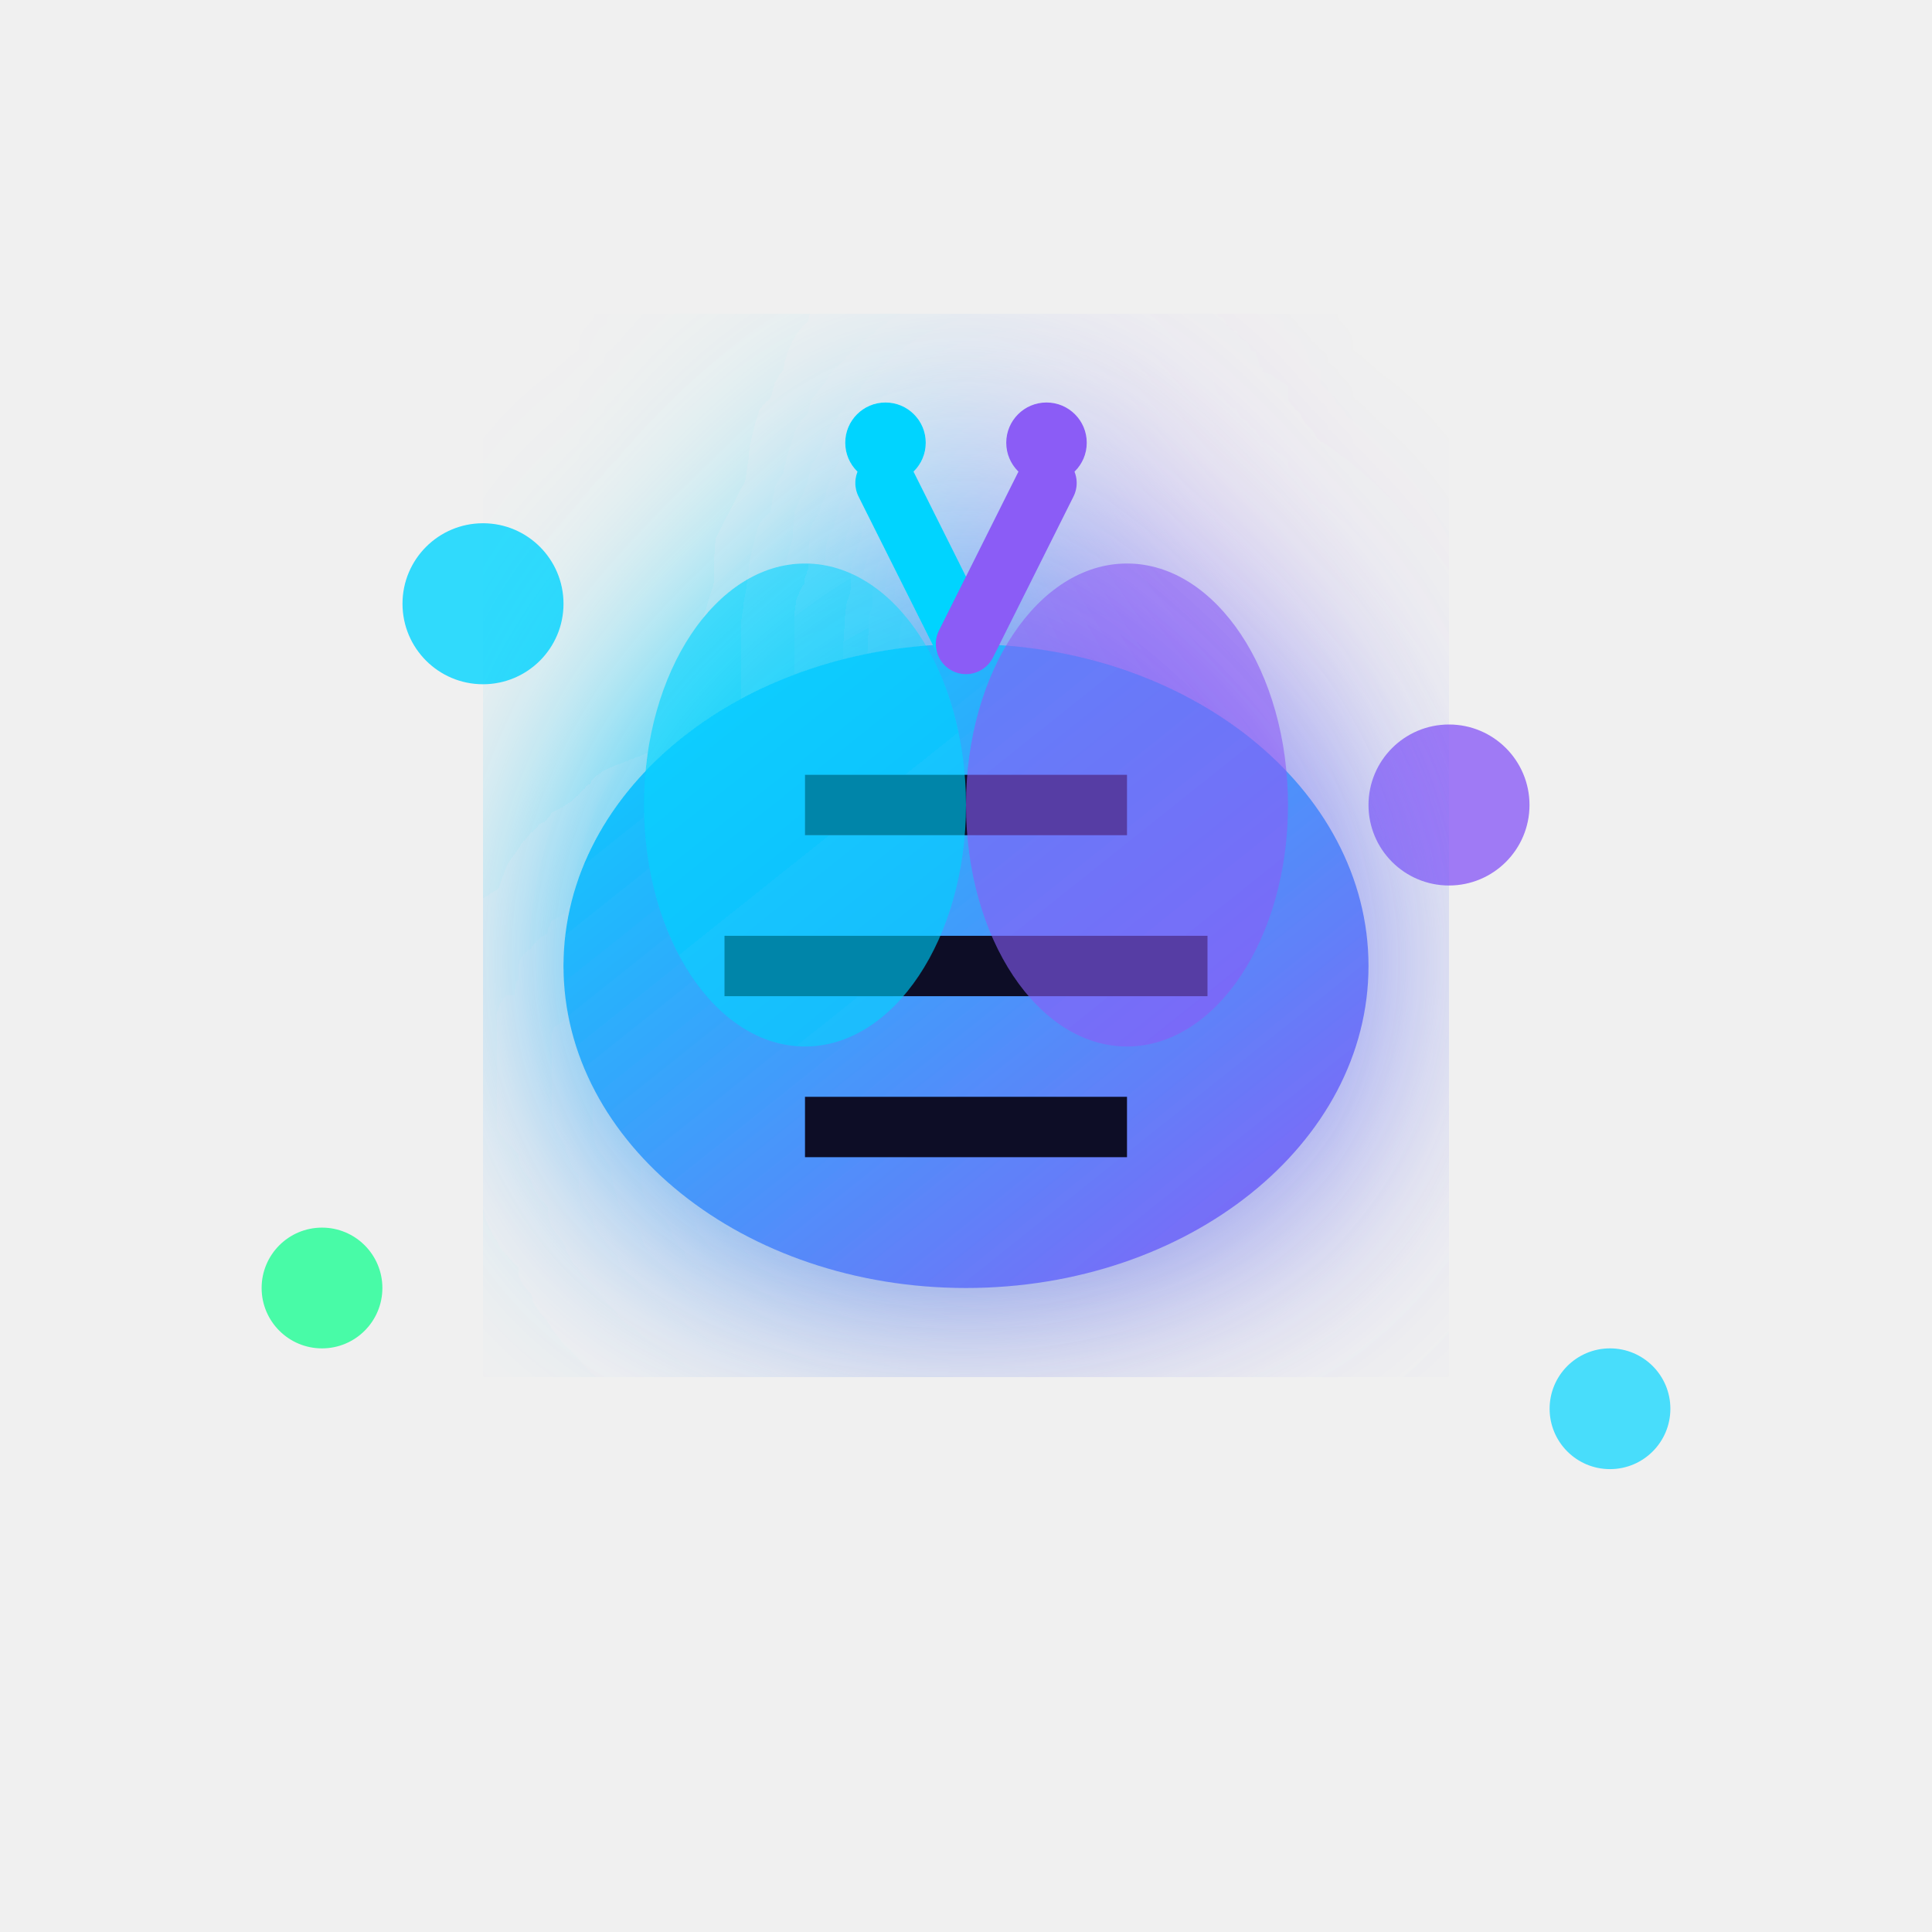
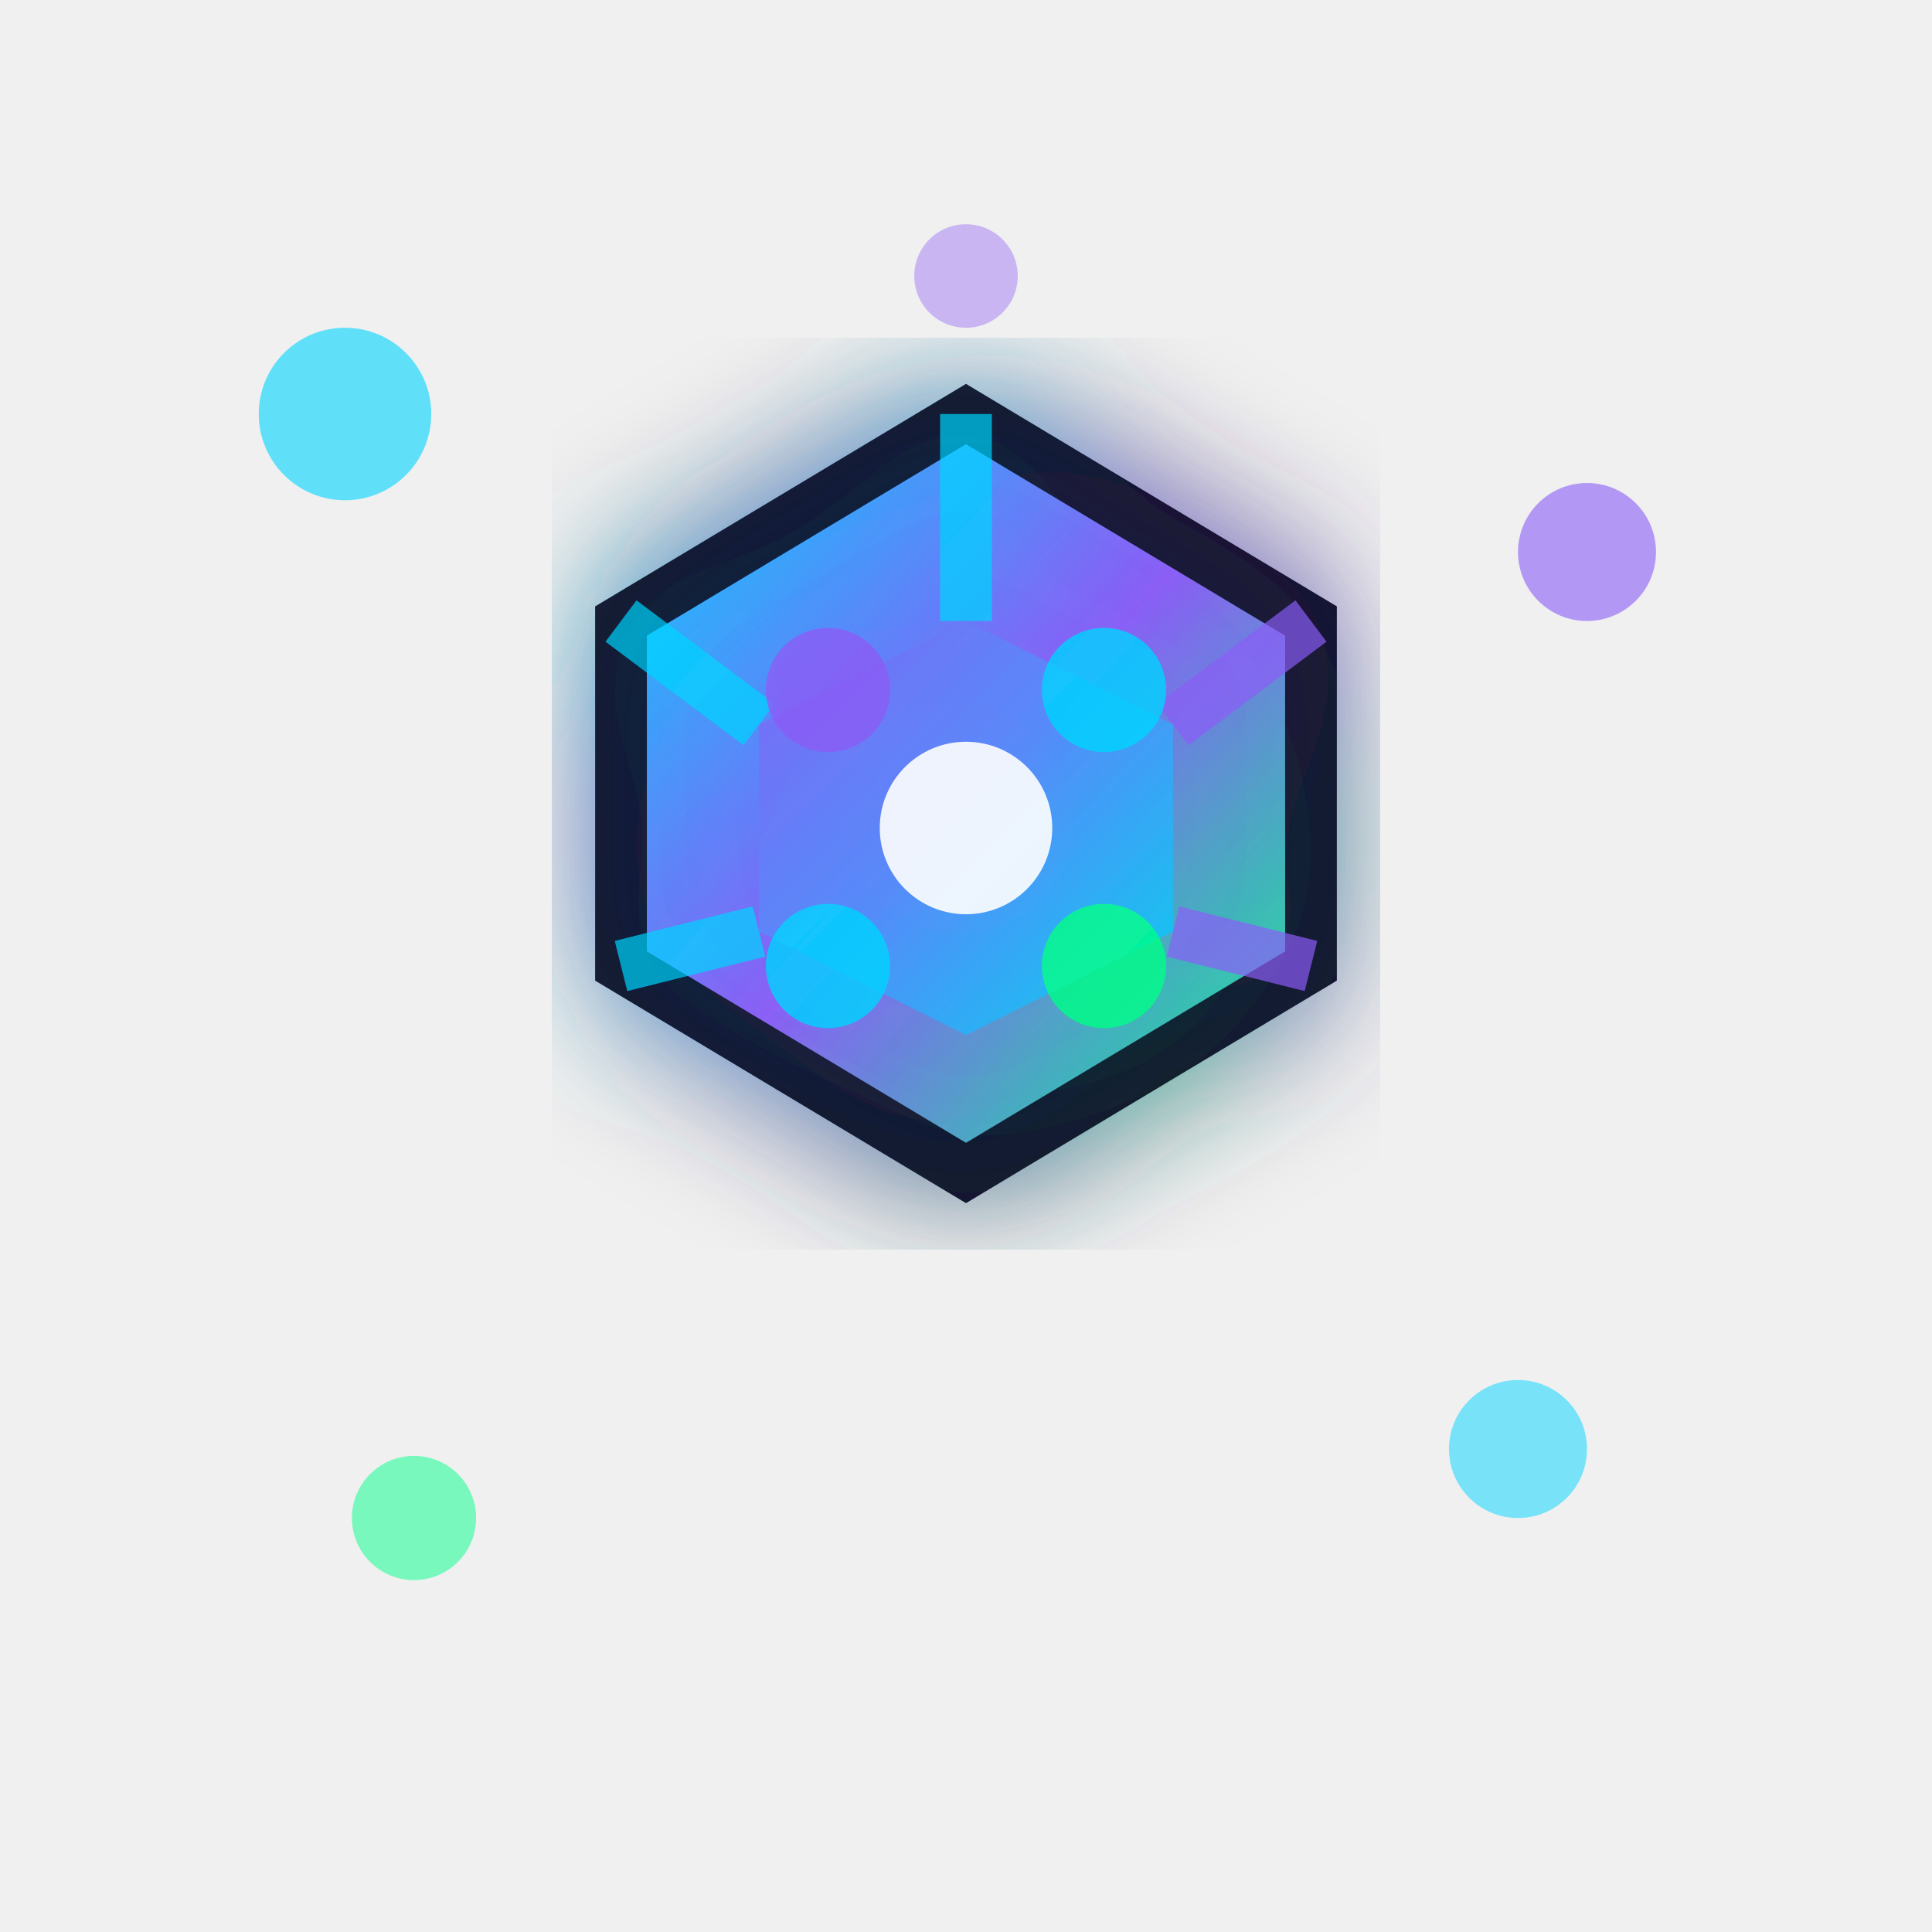
- <svg xmlns="http://www.w3.org/2000/svg" width="48" height="48" viewBox="0 0 48 48" fill="none">
+ <svg xmlns="http://www.w3.org/2000/svg" width="56" height="56" viewBox="0 0 56 56" fill="none">
  <defs>
-     <linearGradient id="swarmGradient" x1="0%" y1="0%" x2="100%" y2="100%">
+     <linearGradient id="swarmGrad" x1="0%" y1="0%" x2="100%" y2="100%">
      <stop offset="0%" style="stop-color:#00d4ff;stop-opacity:1" />
-       <stop offset="100%" style="stop-color:#8b5cf6;stop-opacity:1" />
+       <stop offset="50%" style="stop-color:#8b5cf6;stop-opacity:1" />
+       <stop offset="100%" style="stop-color:#00ff88;stop-opacity:1" />
+     </linearGradient>
+     <linearGradient id="swarmGrad2" x1="0%" y1="0%" x2="100%" y2="100%">
+       <stop offset="0%" style="stop-color:#8b5cf6;stop-opacity:1" />
+       <stop offset="100%" style="stop-color:#00d4ff;stop-opacity:1" />
    </linearGradient>
    <filter id="glow">
-       <feGaussianBlur stdDeviation="3" result="coloredBlur" />
+       <feGaussianBlur stdDeviation="2" result="coloredBlur" />
      <feMerge>
        <feMergeNode in="coloredBlur" />
        <feMergeNode in="SourceGraphic" />
      </feMerge>
    </filter>
  </defs>
-   <circle cx="12" cy="15" r="2" fill="#00d4ff" opacity="0.8">
-     <animate attributeName="opacity" values="0.8;0.3;0.8" dur="2s" repeatCount="indefinite" />
+   <circle cx="10" cy="12" r="2.5" fill="#00d4ff" opacity="0.6">
+     <animate attributeName="opacity" values="0.6;0.2;0.6" dur="2s" repeatCount="indefinite" />
+     <animate attributeName="r" values="2.5;3;2.5" dur="2s" repeatCount="indefinite" />
  </circle>
-   <circle cx="36" cy="20" r="2" fill="#8b5cf6" opacity="0.8">
-     <animate attributeName="opacity" values="0.8;0.3;0.8" dur="2.5s" repeatCount="indefinite" />
+   <circle cx="46" cy="16" r="2" fill="#8b5cf6" opacity="0.6">
+     <animate attributeName="opacity" values="0.6;0.2;0.6" dur="2.3s" repeatCount="indefinite" />
+     <animate attributeName="r" values="2;2.8;2" dur="2.3s" repeatCount="indefinite" />
  </circle>
-   <circle cx="8" cy="32" r="1.5" fill="#00ff88" opacity="0.7">
-     <animate attributeName="opacity" values="0.7;0.2;0.7" dur="1.8s" repeatCount="indefinite" />
+   <circle cx="12" cy="44" r="1.8" fill="#00ff88" opacity="0.5">
+     <animate attributeName="opacity" values="0.5;0.15;0.5" dur="1.9s" repeatCount="indefinite" />
  </circle>
-   <circle cx="40" cy="35" r="1.5" fill="#00d4ff" opacity="0.7">
-     <animate attributeName="opacity" values="0.7;0.2;0.7" dur="2.2s" repeatCount="indefinite" />
+   <circle cx="44" cy="42" r="2" fill="#00d4ff" opacity="0.5">
+     <animate attributeName="opacity" values="0.5;0.15;0.5" dur="2.1s" repeatCount="indefinite" />
+   </circle>
+   <circle cx="28" cy="8" r="1.5" fill="#8b5cf6" opacity="0.4">
+     <animate attributeName="opacity" values="0.4;0.1;0.4" dur="2.5s" repeatCount="indefinite" />
  </circle>
  <g filter="url(#glow)">
-     <ellipse cx="24" cy="24" rx="10" ry="8" fill="url(#swarmGradient)" />
-     <line x1="18" y1="24" x2="30" y2="24" stroke="#0a0e27" stroke-width="1.5" />
-     <line x1="20" y1="20" x2="28" y2="20" stroke="#0a0e27" stroke-width="1.5" />
-     <line x1="20" y1="28" x2="28" y2="28" stroke="#0a0e27" stroke-width="1.5" />
-     <ellipse cx="20" cy="20" rx="4" ry="6" fill="#00d4ff" opacity="0.6" />
-     <ellipse cx="28" cy="20" rx="4" ry="6" fill="#8b5cf6" opacity="0.6" />
-     <line x1="24" y1="16" x2="22" y2="12" stroke="#00d4ff" stroke-width="1.5" stroke-linecap="round" />
-     <line x1="24" y1="16" x2="26" y2="12" stroke="#8b5cf6" stroke-width="1.5" stroke-linecap="round" />
-     <circle cx="22" cy="11" r="1" fill="#00d4ff" />
-     <circle cx="26" cy="11" r="1" fill="#8b5cf6" />
+     <polygon points="28,12 38,18 38,28 28,34 18,28 18,18" fill="url(#swarmGrad)" stroke="#0a0e27" stroke-width="1.5" opacity="0.95" />
+     <polygon points="28,18 34,21 34,27 28,30 22,27 22,21" fill="url(#swarmGrad2)" opacity="0.8" />
+     <line x1="28" y1="12" x2="28" y2="18" stroke="#00d4ff" stroke-width="1.5" opacity="0.7" />
+     <line x1="38" y1="18" x2="34" y2="21" stroke="#8b5cf6" stroke-width="1.5" opacity="0.7" />
+     <line x1="38" y1="28" x2="34" y2="27" stroke="#8b5cf6" stroke-width="1.5" opacity="0.7" />
+     <line x1="18" y1="18" x2="22" y2="21" stroke="#00d4ff" stroke-width="1.5" opacity="0.7" />
+     <line x1="18" y1="28" x2="22" y2="27" stroke="#00d4ff" stroke-width="1.5" opacity="0.7" />
+     <circle cx="28" cy="24" r="2.5" fill="#ffffff" opacity="0.9" />
+     <circle cx="32" cy="20" r="1.8" fill="#00d4ff" opacity="0.8" />
+     <circle cx="24" cy="20" r="1.8" fill="#8b5cf6" opacity="0.8" />
+     <circle cx="32" cy="28" r="1.8" fill="#00ff88" opacity="0.8" />
+     <circle cx="24" cy="28" r="1.8" fill="#00d4ff" opacity="0.8" />
  </g>
</svg>
